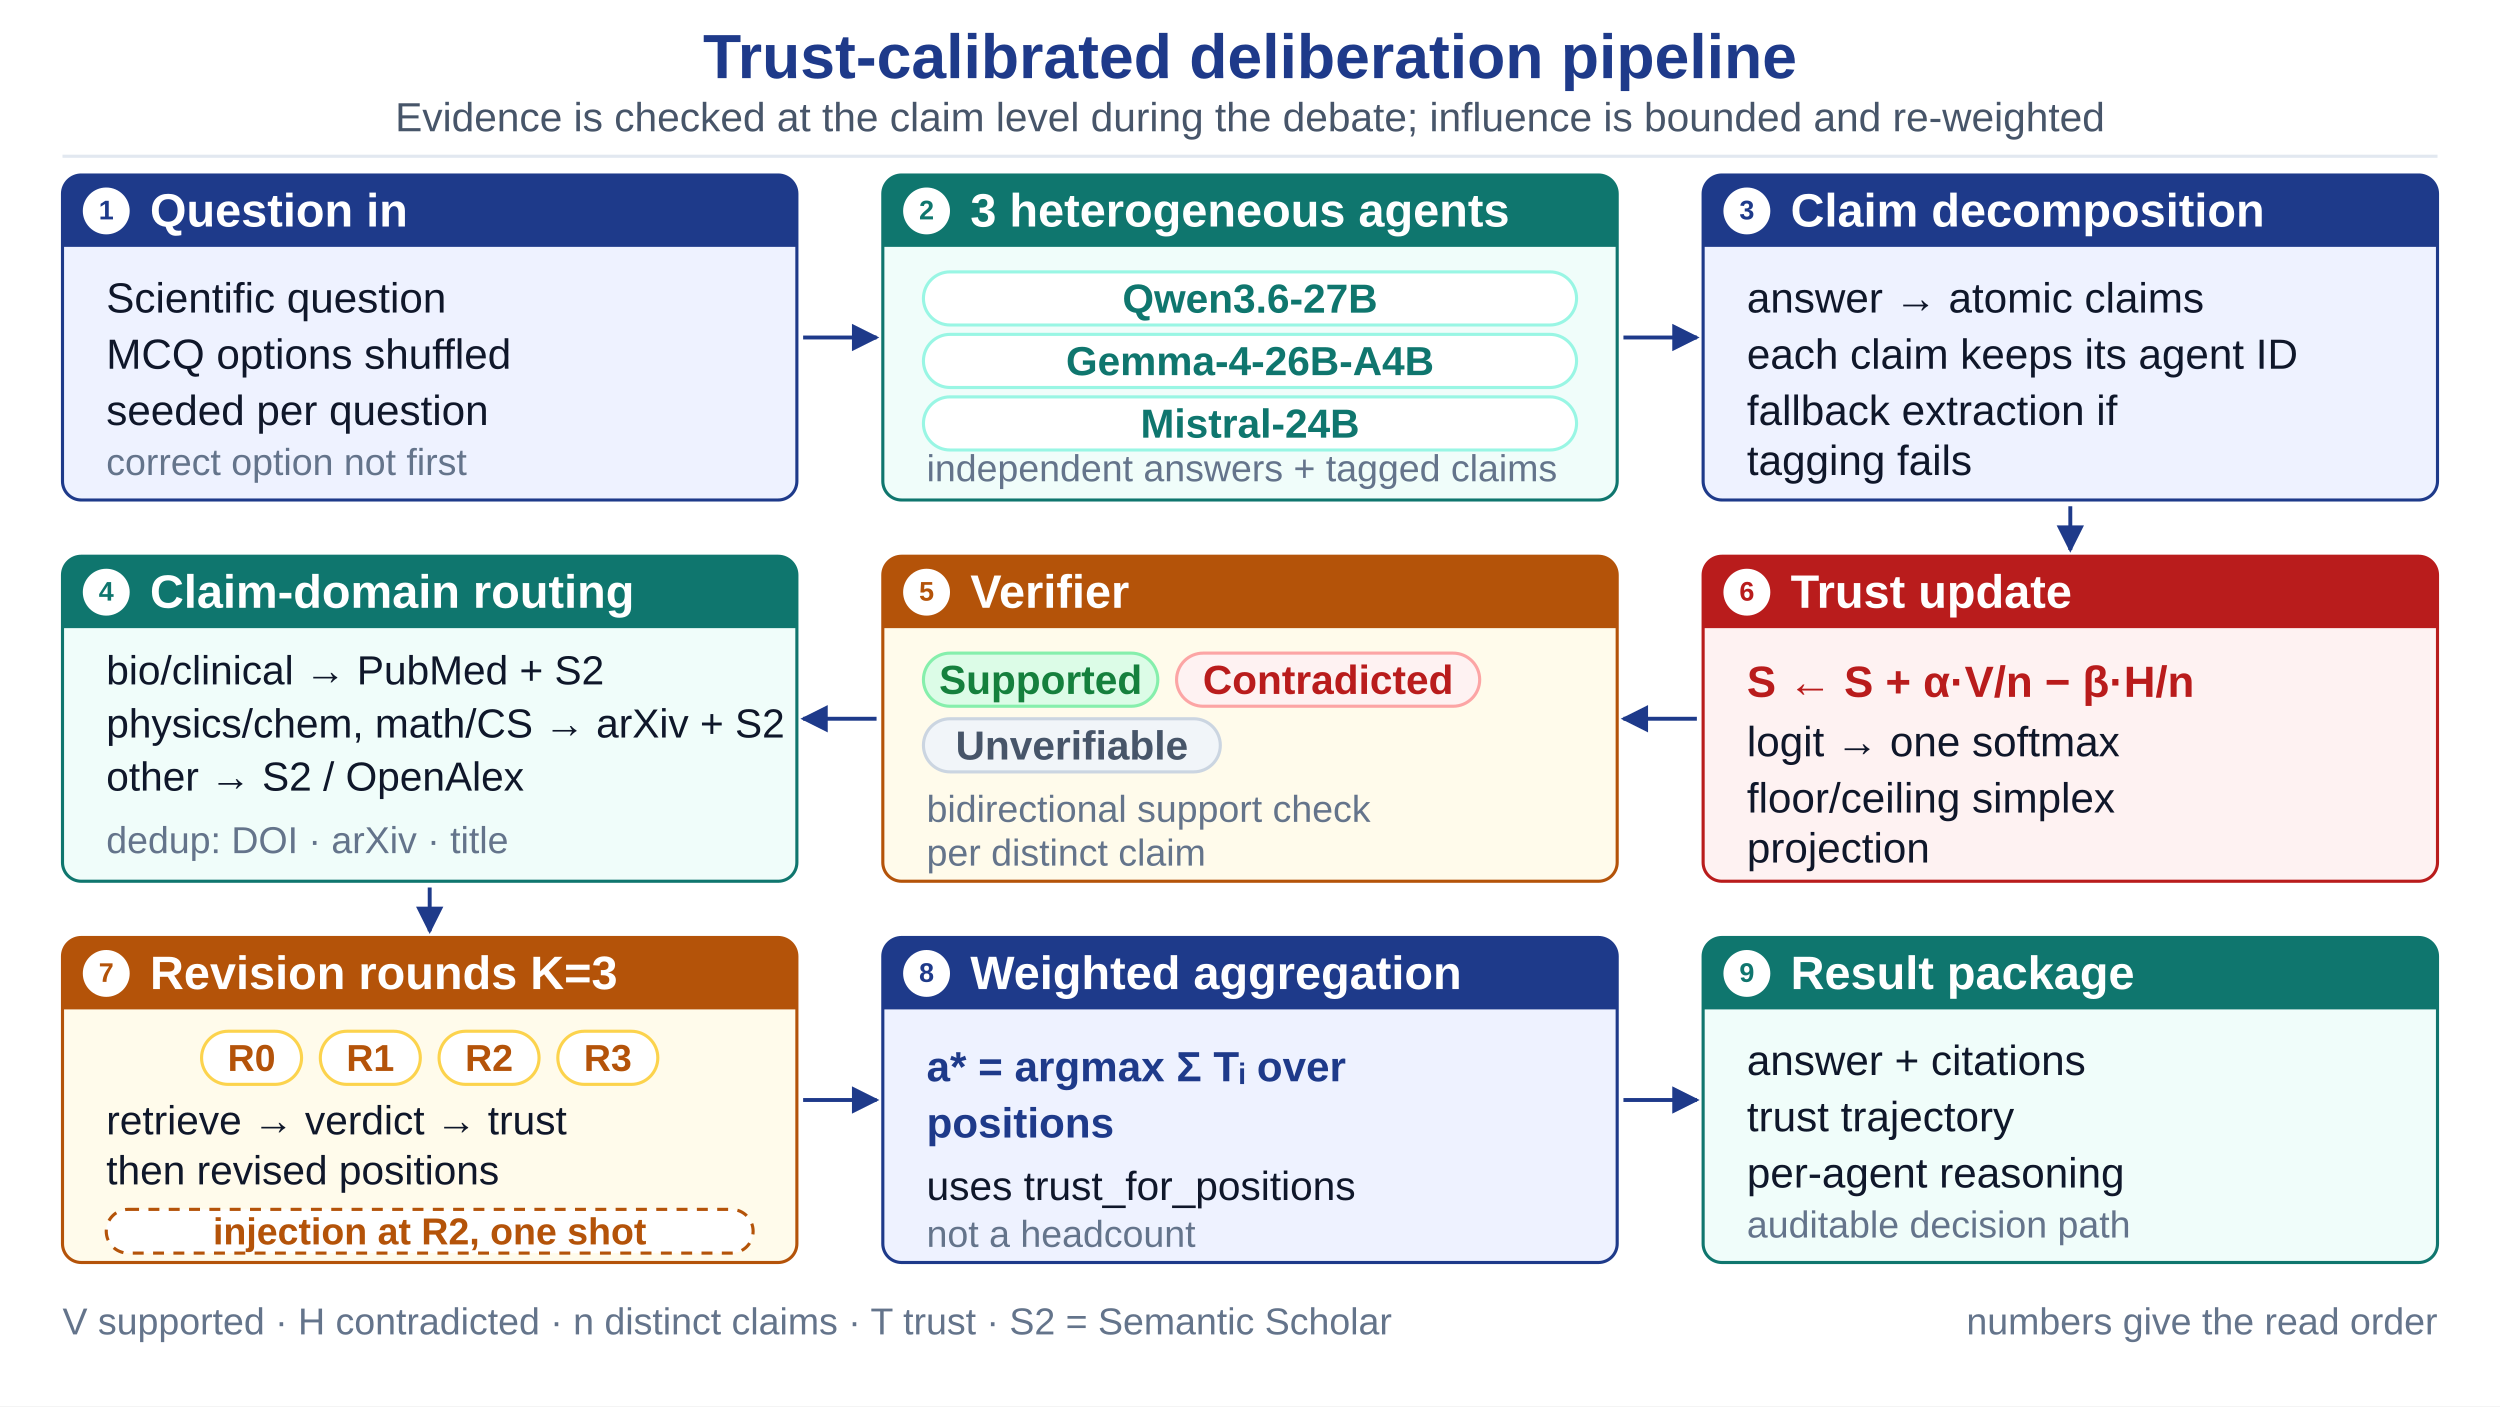
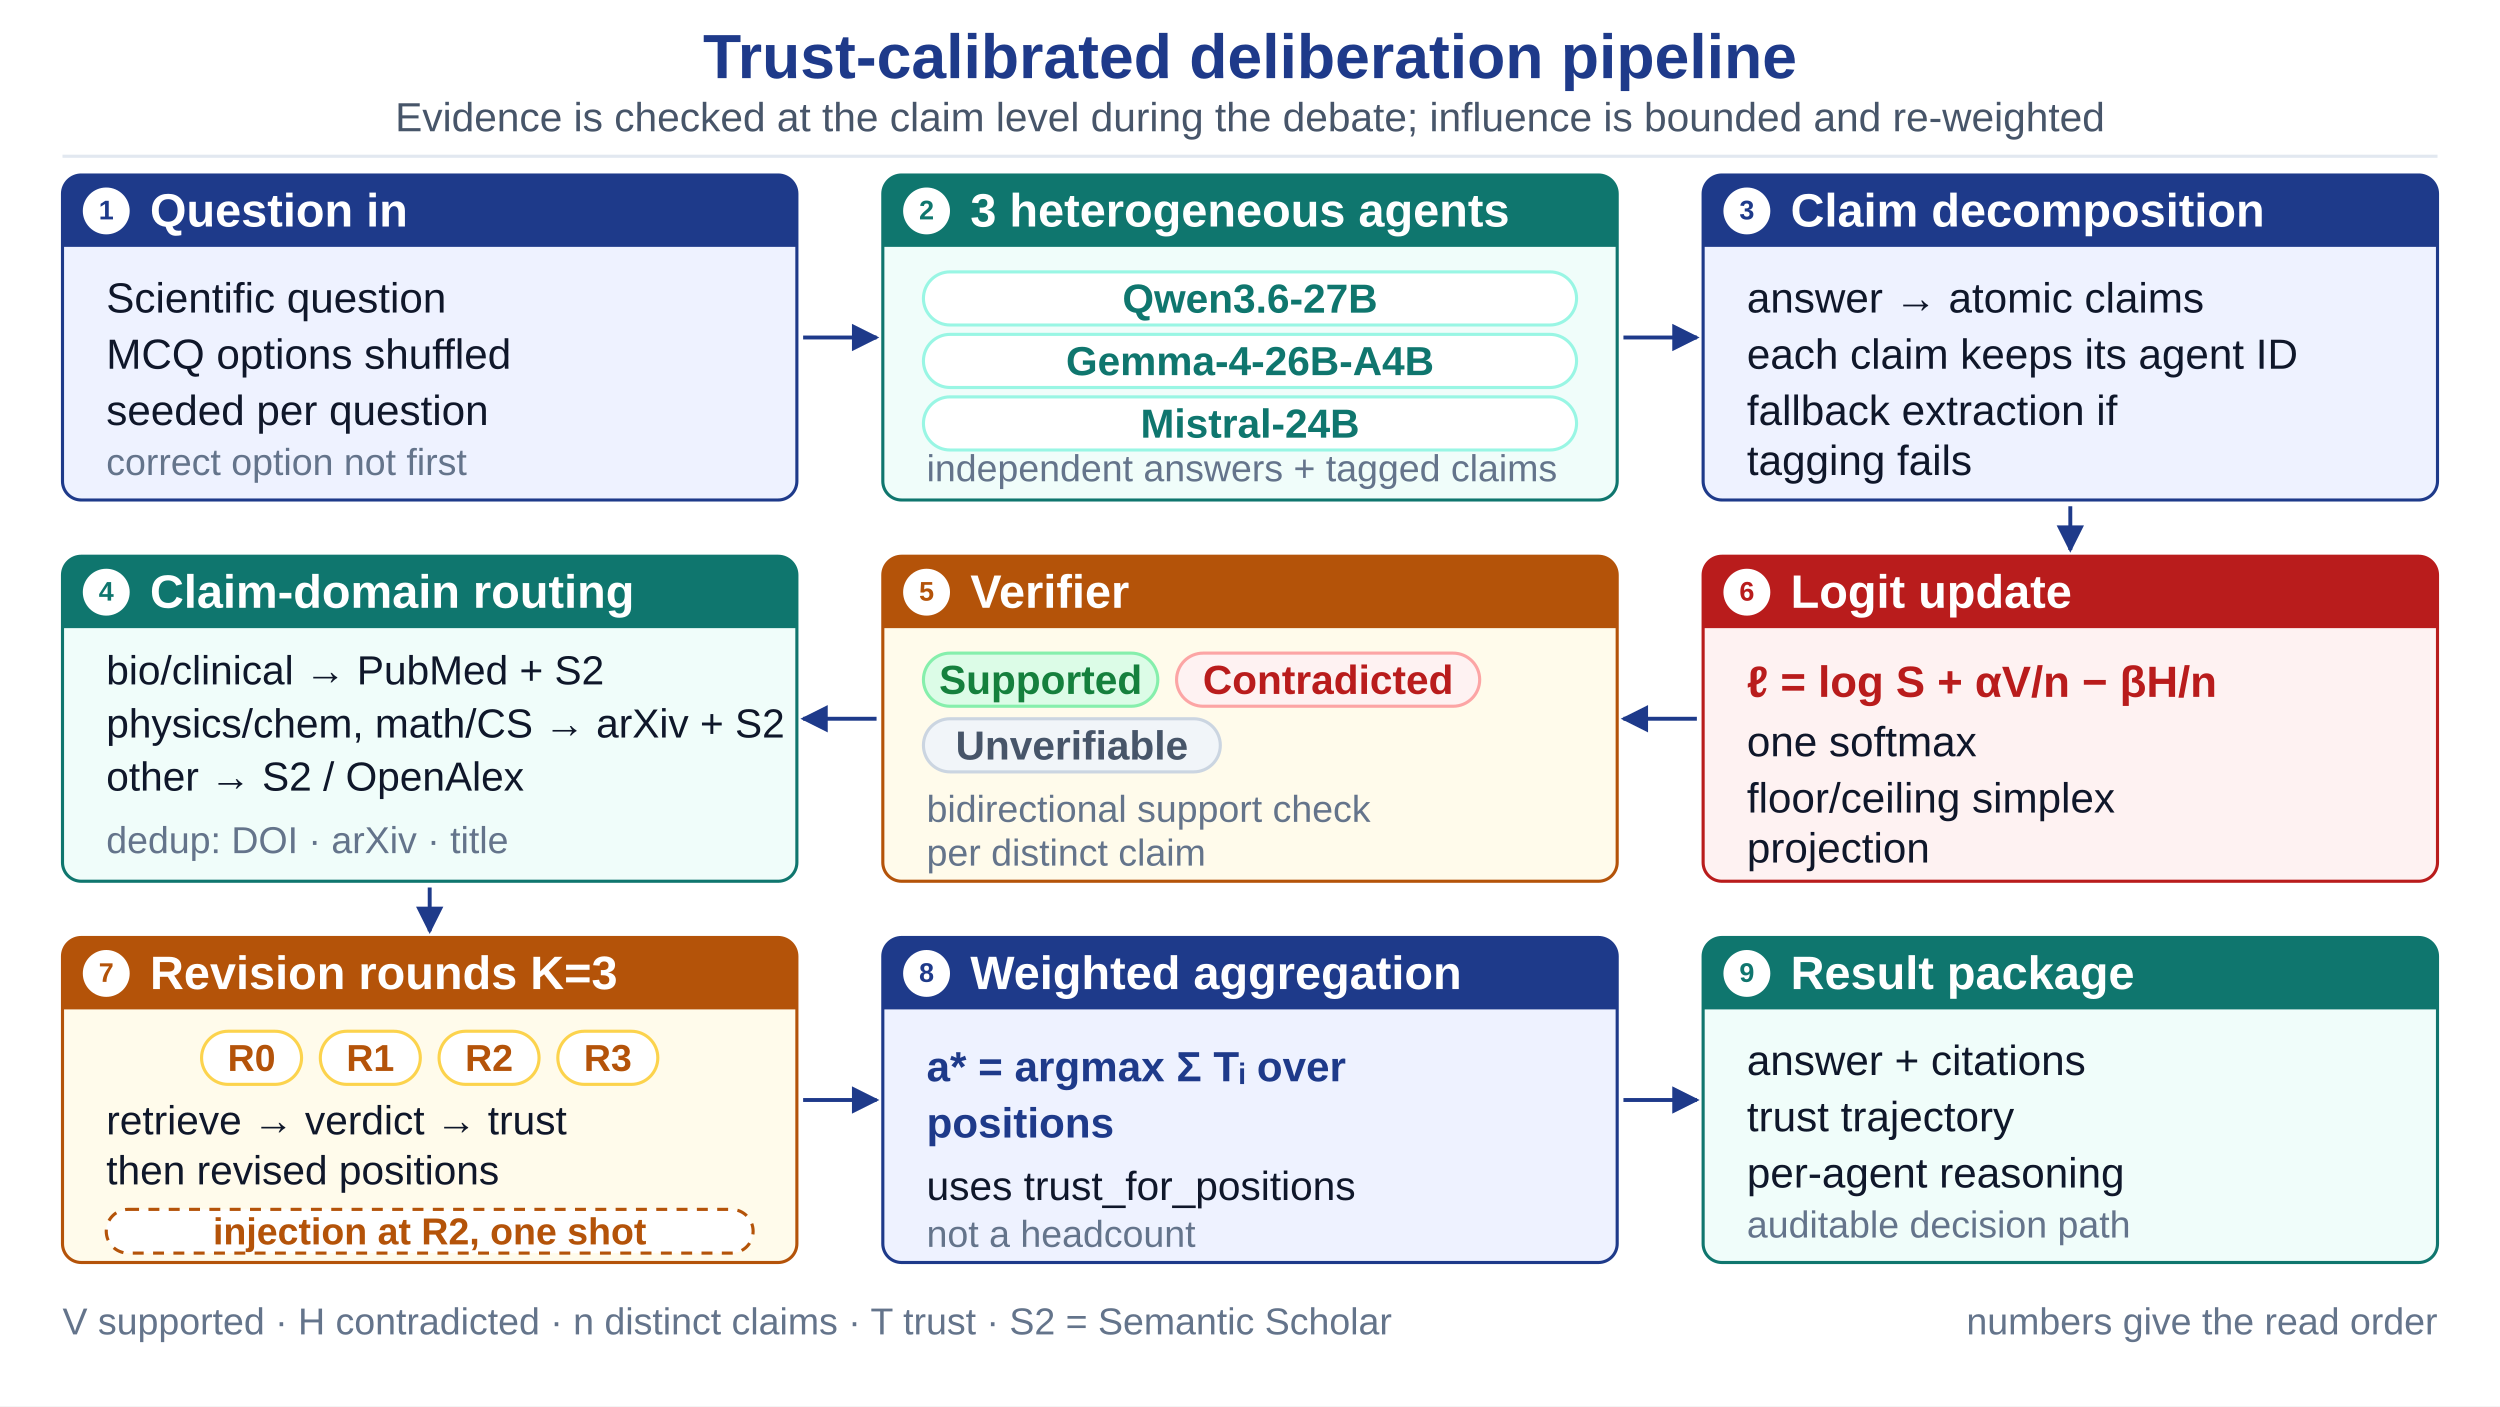
<svg xmlns="http://www.w3.org/2000/svg" width="6000" height="3375" viewBox="0 0 1600 900">
  <defs>
    <marker id="a-navy" viewBox="0 0 10 10" refX="9" refY="5" markerWidth="7" markerHeight="7" orient="auto-start-reverse" markerUnits="strokeWidth">
      <path d="M0,0 L10,5 L0,10 z" fill="#1E3A8A" />
    </marker>
    <marker id="a-teal" viewBox="0 0 10 10" refX="9" refY="5" markerWidth="7" markerHeight="7" orient="auto-start-reverse" markerUnits="strokeWidth">
      <path d="M0,0 L10,5 L0,10 z" fill="#0F766E" />
    </marker>
    <marker id="a-amber" viewBox="0 0 10 10" refX="9" refY="5" markerWidth="7" markerHeight="7" orient="auto-start-reverse" markerUnits="strokeWidth">
      <path d="M0,0 L10,5 L0,10 z" fill="#B45309" />
    </marker>
    <marker id="a-rose" viewBox="0 0 10 10" refX="9" refY="5" markerWidth="7" markerHeight="7" orient="auto-start-reverse" markerUnits="strokeWidth">
      <path d="M0,0 L10,5 L0,10 z" fill="#B91C1C" />
    </marker>
    <marker id="a-slate" viewBox="0 0 10 10" refX="9" refY="5" markerWidth="7" markerHeight="7" orient="auto-start-reverse" markerUnits="strokeWidth">
      <path d="M0,0 L10,5 L0,10 z" fill="#475569" />
    </marker>
    <marker id="a-green" viewBox="0 0 10 10" refX="9" refY="5" markerWidth="7" markerHeight="7" orient="auto-start-reverse" markerUnits="strokeWidth">
      <path d="M0,0 L10,5 L0,10 z" fill="#15803D" />
    </marker>
    <style>text{font-family:Arial, Helvetica, sans-serif}</style>
  </defs>
  <rect width="1600" height="900" fill="#FFFFFF" />
  <text x="800" y="50" font-size="40" font-weight="700" fill="#1E3A8A" text-anchor="middle">Trust-calibrated deliberation pipeline</text>
  <text x="800" y="84" font-size="26" font-weight="400" fill="#475569" text-anchor="middle">Evidence is checked at the claim level during the debate; influence is bounded and re-weighted</text>
  <line x1="40" y1="100" x2="1560" y2="100" stroke="#E2E8F0" stroke-width="2" />
  <rect x="40" y="112" width="470" height="208" rx="12" fill="#EEF2FF" stroke="#1E3A8A" stroke-width="2" />
  <path d="M 52 112 H 498 A 12 12 0 0 1 510 124 V 158 H 40 V 124 A 12 12 0 0 1 52 112 Z" fill="#1E3A8A" />
  <circle cx="68" cy="135" r="15" fill="#FFFFFF" />
  <text x="68" y="140.4" font-size="17.25" font-weight="700" fill="#1E3A8A" text-anchor="middle">1</text>
  <text x="96" y="145" font-size="30" font-weight="700" fill="#FFFFFF" text-anchor="start">Question in</text>
  <text x="68" y="200" font-size="27" font-weight="400" fill="#0F172A" text-anchor="start">Scientific question</text>
  <text x="68" y="236" font-size="27" font-weight="400" fill="#0F172A" text-anchor="start">MCQ options shuffled</text>
  <text x="68" y="272" font-size="27" font-weight="400" fill="#0F172A" text-anchor="start">seeded per question</text>
  <text x="68" y="304" font-size="24" font-weight="400" fill="#64748B" text-anchor="start">correct option not first</text>
  <rect x="565" y="112" width="470" height="208" rx="12" fill="#F0FDFA" stroke="#0F766E" stroke-width="2" />
  <path d="M 577 112 H 1023 A 12 12 0 0 1 1035 124 V 158 H 565 V 124 A 12 12 0 0 1 577 112 Z" fill="#0F766E" />
  <circle cx="593" cy="135" r="15" fill="#FFFFFF" />
  <text x="593" y="140.4" font-size="17.25" font-weight="700" fill="#0F766E" text-anchor="middle">2</text>
  <text x="621" y="145" font-size="30" font-weight="700" fill="#FFFFFF" text-anchor="start">3 heterogeneous agents</text>
  <rect x="591" y="174" width="418" height="34" rx="17" fill="#FFFFFF" stroke="#99F6E4" stroke-width="2" />
  <text x="800" y="200.1" font-size="26" font-weight="600" fill="#0F766E" text-anchor="middle">Qwen3.6-27B</text>
  <rect x="591" y="214" width="418" height="34" rx="17" fill="#FFFFFF" stroke="#99F6E4" stroke-width="2" />
  <text x="800" y="240.1" font-size="26" font-weight="600" fill="#0F766E" text-anchor="middle">Gemma-4-26B-A4B</text>
  <rect x="591" y="254" width="418" height="34" rx="17" fill="#FFFFFF" stroke="#99F6E4" stroke-width="2" />
  <text x="800" y="280.1" font-size="26" font-weight="600" fill="#0F766E" text-anchor="middle">Mistral-24B</text>
  <text x="593" y="308" font-size="24" font-weight="400" fill="#64748B" text-anchor="start">independent answers + tagged claims</text>
  <rect x="1090" y="112" width="470" height="208" rx="12" fill="#EEF2FF" stroke="#1E3A8A" stroke-width="2" />
  <path d="M 1102 112 H 1548 A 12 12 0 0 1 1560 124 V 158 H 1090 V 124 A 12 12 0 0 1 1102 112 Z" fill="#1E3A8A" />
  <circle cx="1118" cy="135" r="15" fill="#FFFFFF" />
  <text x="1118" y="140.4" font-size="17.25" font-weight="700" fill="#1E3A8A" text-anchor="middle">3</text>
  <text x="1146" y="145" font-size="30" font-weight="700" fill="#FFFFFF" text-anchor="start">Claim decomposition</text>
  <text x="1118" y="200" font-size="27" font-weight="400" fill="#0F172A" text-anchor="start">answer → atomic claims</text>
  <text x="1118" y="236" font-size="27" font-weight="400" fill="#0F172A" text-anchor="start">each claim keeps its agent ID</text>
  <text x="1118" y="272" font-size="27" font-weight="400" fill="#0F172A" text-anchor="start">fallback extraction if</text>
  <text x="1118" y="304" font-size="27" font-weight="400" fill="#0F172A" text-anchor="start">tagging fails</text>
  <rect x="40" y="356" width="470" height="208" rx="12" fill="#F0FDFA" stroke="#0F766E" stroke-width="2" />
  <path d="M 52 356 H 498 A 12 12 0 0 1 510 368 V 402 H 40 V 368 A 12 12 0 0 1 52 356 Z" fill="#0F766E" />
  <circle cx="68" cy="379" r="15" fill="#FFFFFF" />
  <text x="68" y="384.4" font-size="17.25" font-weight="700" fill="#0F766E" text-anchor="middle">4</text>
  <text x="96" y="389" font-size="30" font-weight="700" fill="#FFFFFF" text-anchor="start">Claim-domain routing</text>
  <text x="68" y="438" font-size="26" font-weight="400" fill="#0F172A" text-anchor="start">bio/clinical → PubMed + S2</text>
  <text x="68" y="472" font-size="26" font-weight="400" fill="#0F172A" text-anchor="start">physics/chem, math/CS → arXiv + S2</text>
  <text x="68" y="506" font-size="26" font-weight="400" fill="#0F172A" text-anchor="start">other → S2 / OpenAlex</text>
  <text x="68" y="546" font-size="24" font-weight="400" fill="#64748B" text-anchor="start">dedup: DOI · arXiv · title</text>
  <rect x="565" y="356" width="470" height="208" rx="12" fill="#FFFBEB" stroke="#B45309" stroke-width="2" />
  <path d="M 577 356 H 1023 A 12 12 0 0 1 1035 368 V 402 H 565 V 368 A 12 12 0 0 1 577 356 Z" fill="#B45309" />
  <circle cx="593" cy="379" r="15" fill="#FFFFFF" />
  <text x="593" y="384.4" font-size="17.25" font-weight="700" fill="#B45309" text-anchor="middle">5</text>
  <text x="621" y="389" font-size="30" font-weight="700" fill="#FFFFFF" text-anchor="start">Verifier</text>
  <rect x="591" y="418" width="150" height="34" rx="17" fill="#DCFCE7" stroke="#86EFAC" stroke-width="2" />
  <text x="666" y="444.1" font-size="26" font-weight="600" fill="#15803D" text-anchor="middle">Supported</text>
  <rect x="753" y="418" width="194" height="34" rx="17" fill="#FEF2F2" stroke="#FCA5A5" stroke-width="2" />
  <text x="850" y="444.1" font-size="26" font-weight="600" fill="#B91C1C" text-anchor="middle">Contradicted</text>
  <rect x="591" y="460" width="190" height="34" rx="17" fill="#F1F5F9" stroke="#CBD5E1" stroke-width="2" />
  <text x="686" y="486.1" font-size="26" font-weight="600" fill="#475569" text-anchor="middle">Unverifiable</text>
  <text x="593" y="526" font-size="24" font-weight="400" fill="#64748B" text-anchor="start">bidirectional support check</text>
  <text x="593" y="554" font-size="24" font-weight="400" fill="#64748B" text-anchor="start">per distinct claim</text>
  <rect x="1090" y="356" width="470" height="208" rx="12" fill="#FEF2F2" stroke="#B91C1C" stroke-width="2" />
  <path d="M 1102 356 H 1548 A 12 12 0 0 1 1560 368 V 402 H 1090 V 368 A 12 12 0 0 1 1102 356 Z" fill="#B91C1C" />
  <circle cx="1118" cy="379" r="15" fill="#FFFFFF" />
  <text x="1118" y="384.4" font-size="17.25" font-weight="700" fill="#B91C1C" text-anchor="middle">6</text>
-   <text x="1146" y="389" font-size="30" font-weight="700" fill="#FFFFFF" text-anchor="start">Trust update</text>
-   <text x="1118" y="446" font-size="28" font-weight="700" fill="#B91C1C" text-anchor="start">S ← S + α·V/n − β·H/n</text>
-   <text x="1118" y="484" font-size="27" font-weight="400" fill="#0F172A" text-anchor="start">logit → one softmax</text>
+   <text x="1146" y="389" font-size="30" font-weight="700" fill="#FFFFFF" text-anchor="start">Logit update</text>
+   <text x="1118" y="446" font-size="28" font-weight="700" fill="#B91C1C" text-anchor="start">ℓ = log S + αV/n − βH/n</text>
+   <text x="1118" y="484" font-size="27" font-weight="400" fill="#0F172A" text-anchor="start">one softmax</text>
  <text x="1118" y="520" font-size="27" font-weight="400" fill="#0F172A" text-anchor="start">floor/ceiling simplex</text>
  <text x="1118" y="552" font-size="27" font-weight="400" fill="#0F172A" text-anchor="start">projection</text>
  <rect x="40" y="600" width="470" height="208" rx="12" fill="#FFFBEB" stroke="#B45309" stroke-width="2" />
  <path d="M 52 600 H 498 A 12 12 0 0 1 510 612 V 646 H 40 V 612 A 12 12 0 0 1 52 600 Z" fill="#B45309" />
  <circle cx="68" cy="623" r="15" fill="#FFFFFF" />
  <text x="68" y="628.4" font-size="17.25" font-weight="700" fill="#B45309" text-anchor="middle">7</text>
  <text x="96" y="633" font-size="30" font-weight="700" fill="#FFFFFF" text-anchor="start">Revision rounds K=3</text>
  <rect x="129" y="660" width="64" height="34" rx="17" fill="#FFFFFF" stroke="#FCD34D" stroke-width="2" />
  <text x="161" y="685.4" font-size="24" font-weight="600" fill="#B45309" text-anchor="middle">R0</text>
  <rect x="205" y="660" width="64" height="34" rx="17" fill="#FFFFFF" stroke="#FCD34D" stroke-width="2" />
  <text x="237" y="685.4" font-size="24" font-weight="600" fill="#B45309" text-anchor="middle">R1</text>
  <rect x="281" y="660" width="64" height="34" rx="17" fill="#FFFFFF" stroke="#FCD34D" stroke-width="2" />
  <text x="313" y="685.4" font-size="24" font-weight="600" fill="#B45309" text-anchor="middle">R2</text>
  <rect x="357" y="660" width="64" height="34" rx="17" fill="#FFFFFF" stroke="#FCD34D" stroke-width="2" />
  <text x="389" y="685.4" font-size="24" font-weight="600" fill="#B45309" text-anchor="middle">R3</text>
  <text x="68" y="726" font-size="26" font-weight="400" fill="#0F172A" text-anchor="start">retrieve → verdict → trust</text>
  <text x="68" y="758" font-size="26" font-weight="400" fill="#0F172A" text-anchor="start">then revised positions</text>
  <rect x="68" y="774" width="414" height="28" rx="14" fill="#FFFFFF" stroke="#B45309" stroke-width="2" stroke-dasharray="7 6" />
  <text x="275" y="796.4" font-size="24" font-weight="600" fill="#B45309" text-anchor="middle">injection at R2, one shot</text>
  <rect x="565" y="600" width="470" height="208" rx="12" fill="#EEF2FF" stroke="#1E3A8A" stroke-width="2" />
  <path d="M 577 600 H 1023 A 12 12 0 0 1 1035 612 V 646 H 565 V 612 A 12 12 0 0 1 577 600 Z" fill="#1E3A8A" />
  <circle cx="593" cy="623" r="15" fill="#FFFFFF" />
  <text x="593" y="628.4" font-size="17.25" font-weight="700" fill="#1E3A8A" text-anchor="middle">8</text>
  <text x="621" y="633" font-size="30" font-weight="700" fill="#FFFFFF" text-anchor="start">Weighted aggregation</text>
  <text x="593" y="692" font-size="27" font-weight="700" fill="#1E3A8A" text-anchor="start">a* = argmax Σ Tᵢ over</text>
  <text x="593" y="728" font-size="27" font-weight="700" fill="#1E3A8A" text-anchor="start">positions</text>
  <text x="593" y="768" font-size="26" font-weight="400" fill="#0F172A" text-anchor="start">uses trust_for_positions</text>
  <text x="593" y="798" font-size="24" font-weight="400" fill="#64748B" text-anchor="start">not a headcount</text>
  <rect x="1090" y="600" width="470" height="208" rx="12" fill="#F0FDFA" stroke="#0F766E" stroke-width="2" />
  <path d="M 1102 600 H 1548 A 12 12 0 0 1 1560 612 V 646 H 1090 V 612 A 12 12 0 0 1 1102 600 Z" fill="#0F766E" />
  <circle cx="1118" cy="623" r="15" fill="#FFFFFF" />
  <text x="1118" y="628.4" font-size="17.25" font-weight="700" fill="#0F766E" text-anchor="middle">9</text>
  <text x="1146" y="633" font-size="30" font-weight="700" fill="#FFFFFF" text-anchor="start">Result package</text>
  <text x="1118" y="688" font-size="27" font-weight="400" fill="#0F172A" text-anchor="start">answer + citations</text>
  <text x="1118" y="724" font-size="27" font-weight="400" fill="#0F172A" text-anchor="start">trust trajectory</text>
  <text x="1118" y="760" font-size="27" font-weight="400" fill="#0F172A" text-anchor="start">per-agent reasoning</text>
  <text x="1118" y="792" font-size="24" font-weight="400" fill="#64748B" text-anchor="start">auditable decision path</text>
  <line x1="514" y1="216" x2="561" y2="216" stroke="#1E3A8A" stroke-width="2.5" marker-end="url(#a-navy)" />
  <line x1="1039" y1="216" x2="1086" y2="216" stroke="#1E3A8A" stroke-width="2.5" marker-end="url(#a-navy)" />
  <line x1="1325" y1="324" x2="1325" y2="352" stroke="#1E3A8A" stroke-width="2.5" marker-end="url(#a-navy)" />
  <line x1="1086" y1="460" x2="1039" y2="460" stroke="#1E3A8A" stroke-width="2.5" marker-end="url(#a-navy)" />
  <line x1="561" y1="460" x2="514" y2="460" stroke="#1E3A8A" stroke-width="2.5" marker-end="url(#a-navy)" />
  <line x1="275" y1="568" x2="275" y2="596" stroke="#1E3A8A" stroke-width="2.5" marker-end="url(#a-navy)" />
  <line x1="514" y1="704" x2="561" y2="704" stroke="#1E3A8A" stroke-width="2.5" marker-end="url(#a-navy)" />
  <line x1="1039" y1="704" x2="1086" y2="704" stroke="#1E3A8A" stroke-width="2.5" marker-end="url(#a-navy)" />
  <text x="40" y="854" font-size="24" font-weight="400" fill="#64748B" text-anchor="start">V supported · H contradicted · n distinct claims · T trust · S2 = Semantic Scholar</text>
  <text x="1560" y="854" font-size="24" font-weight="400" fill="#64748B" text-anchor="end">numbers give the read order</text>
</svg>
